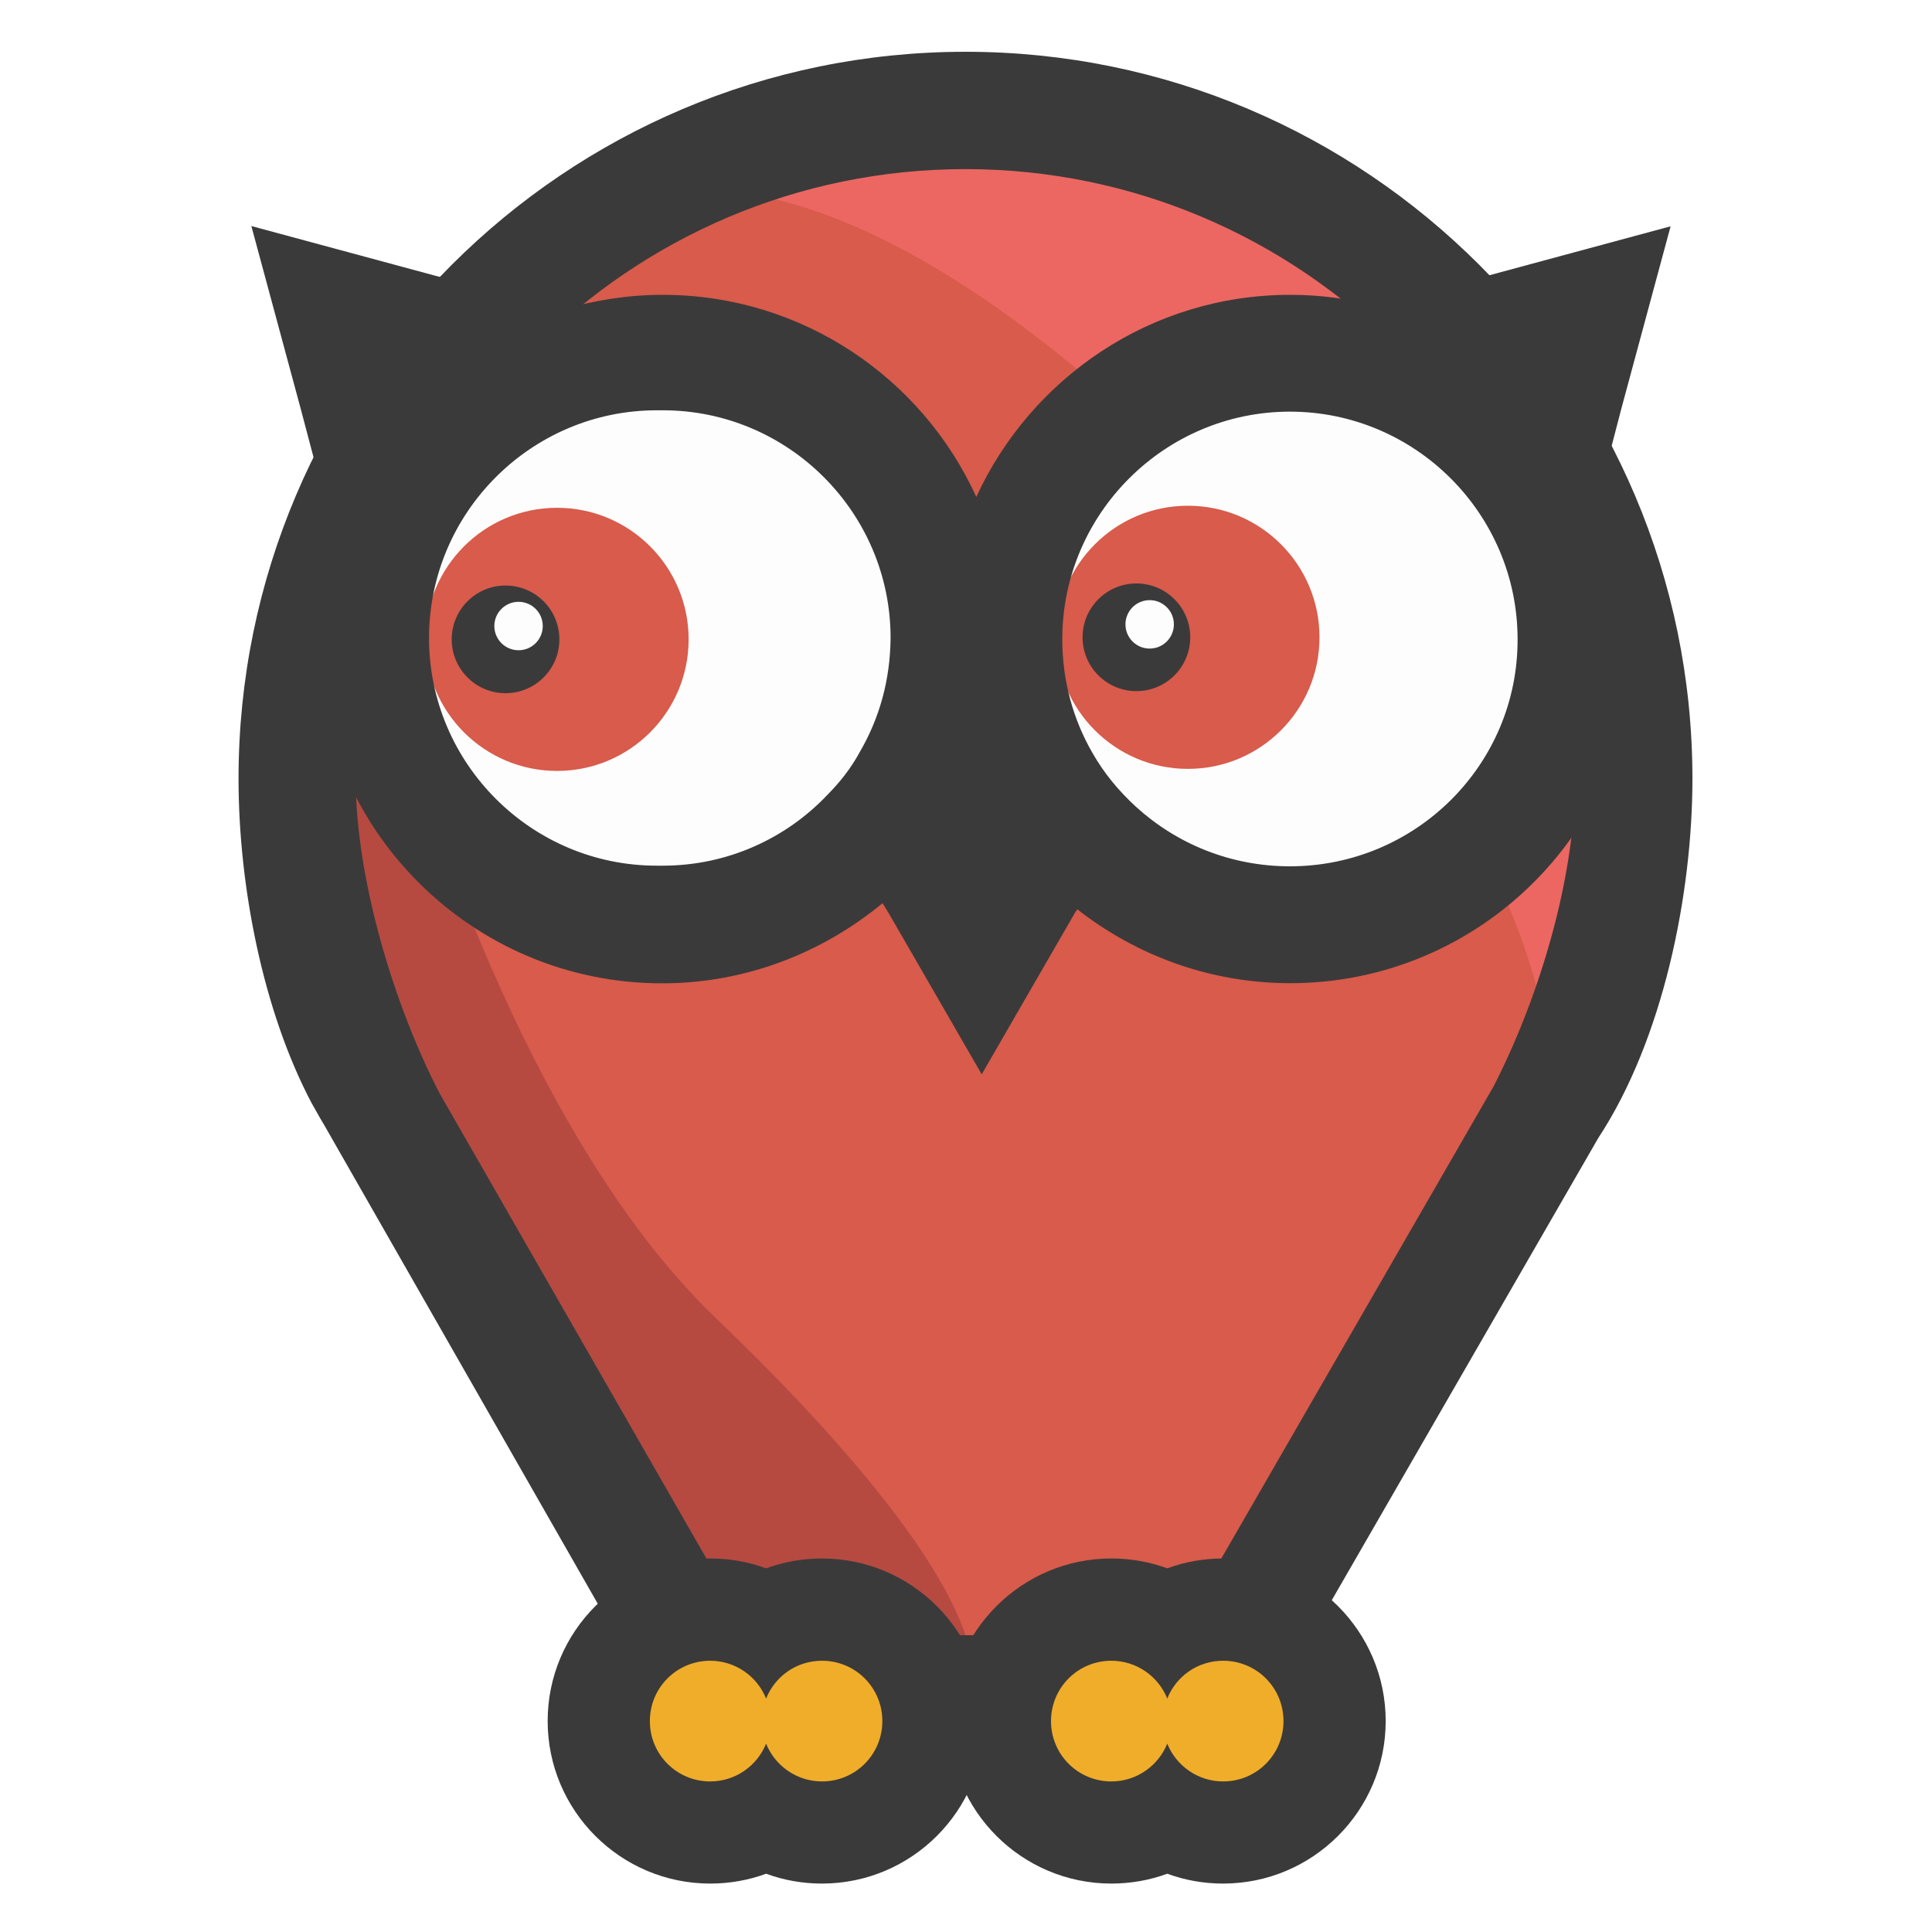
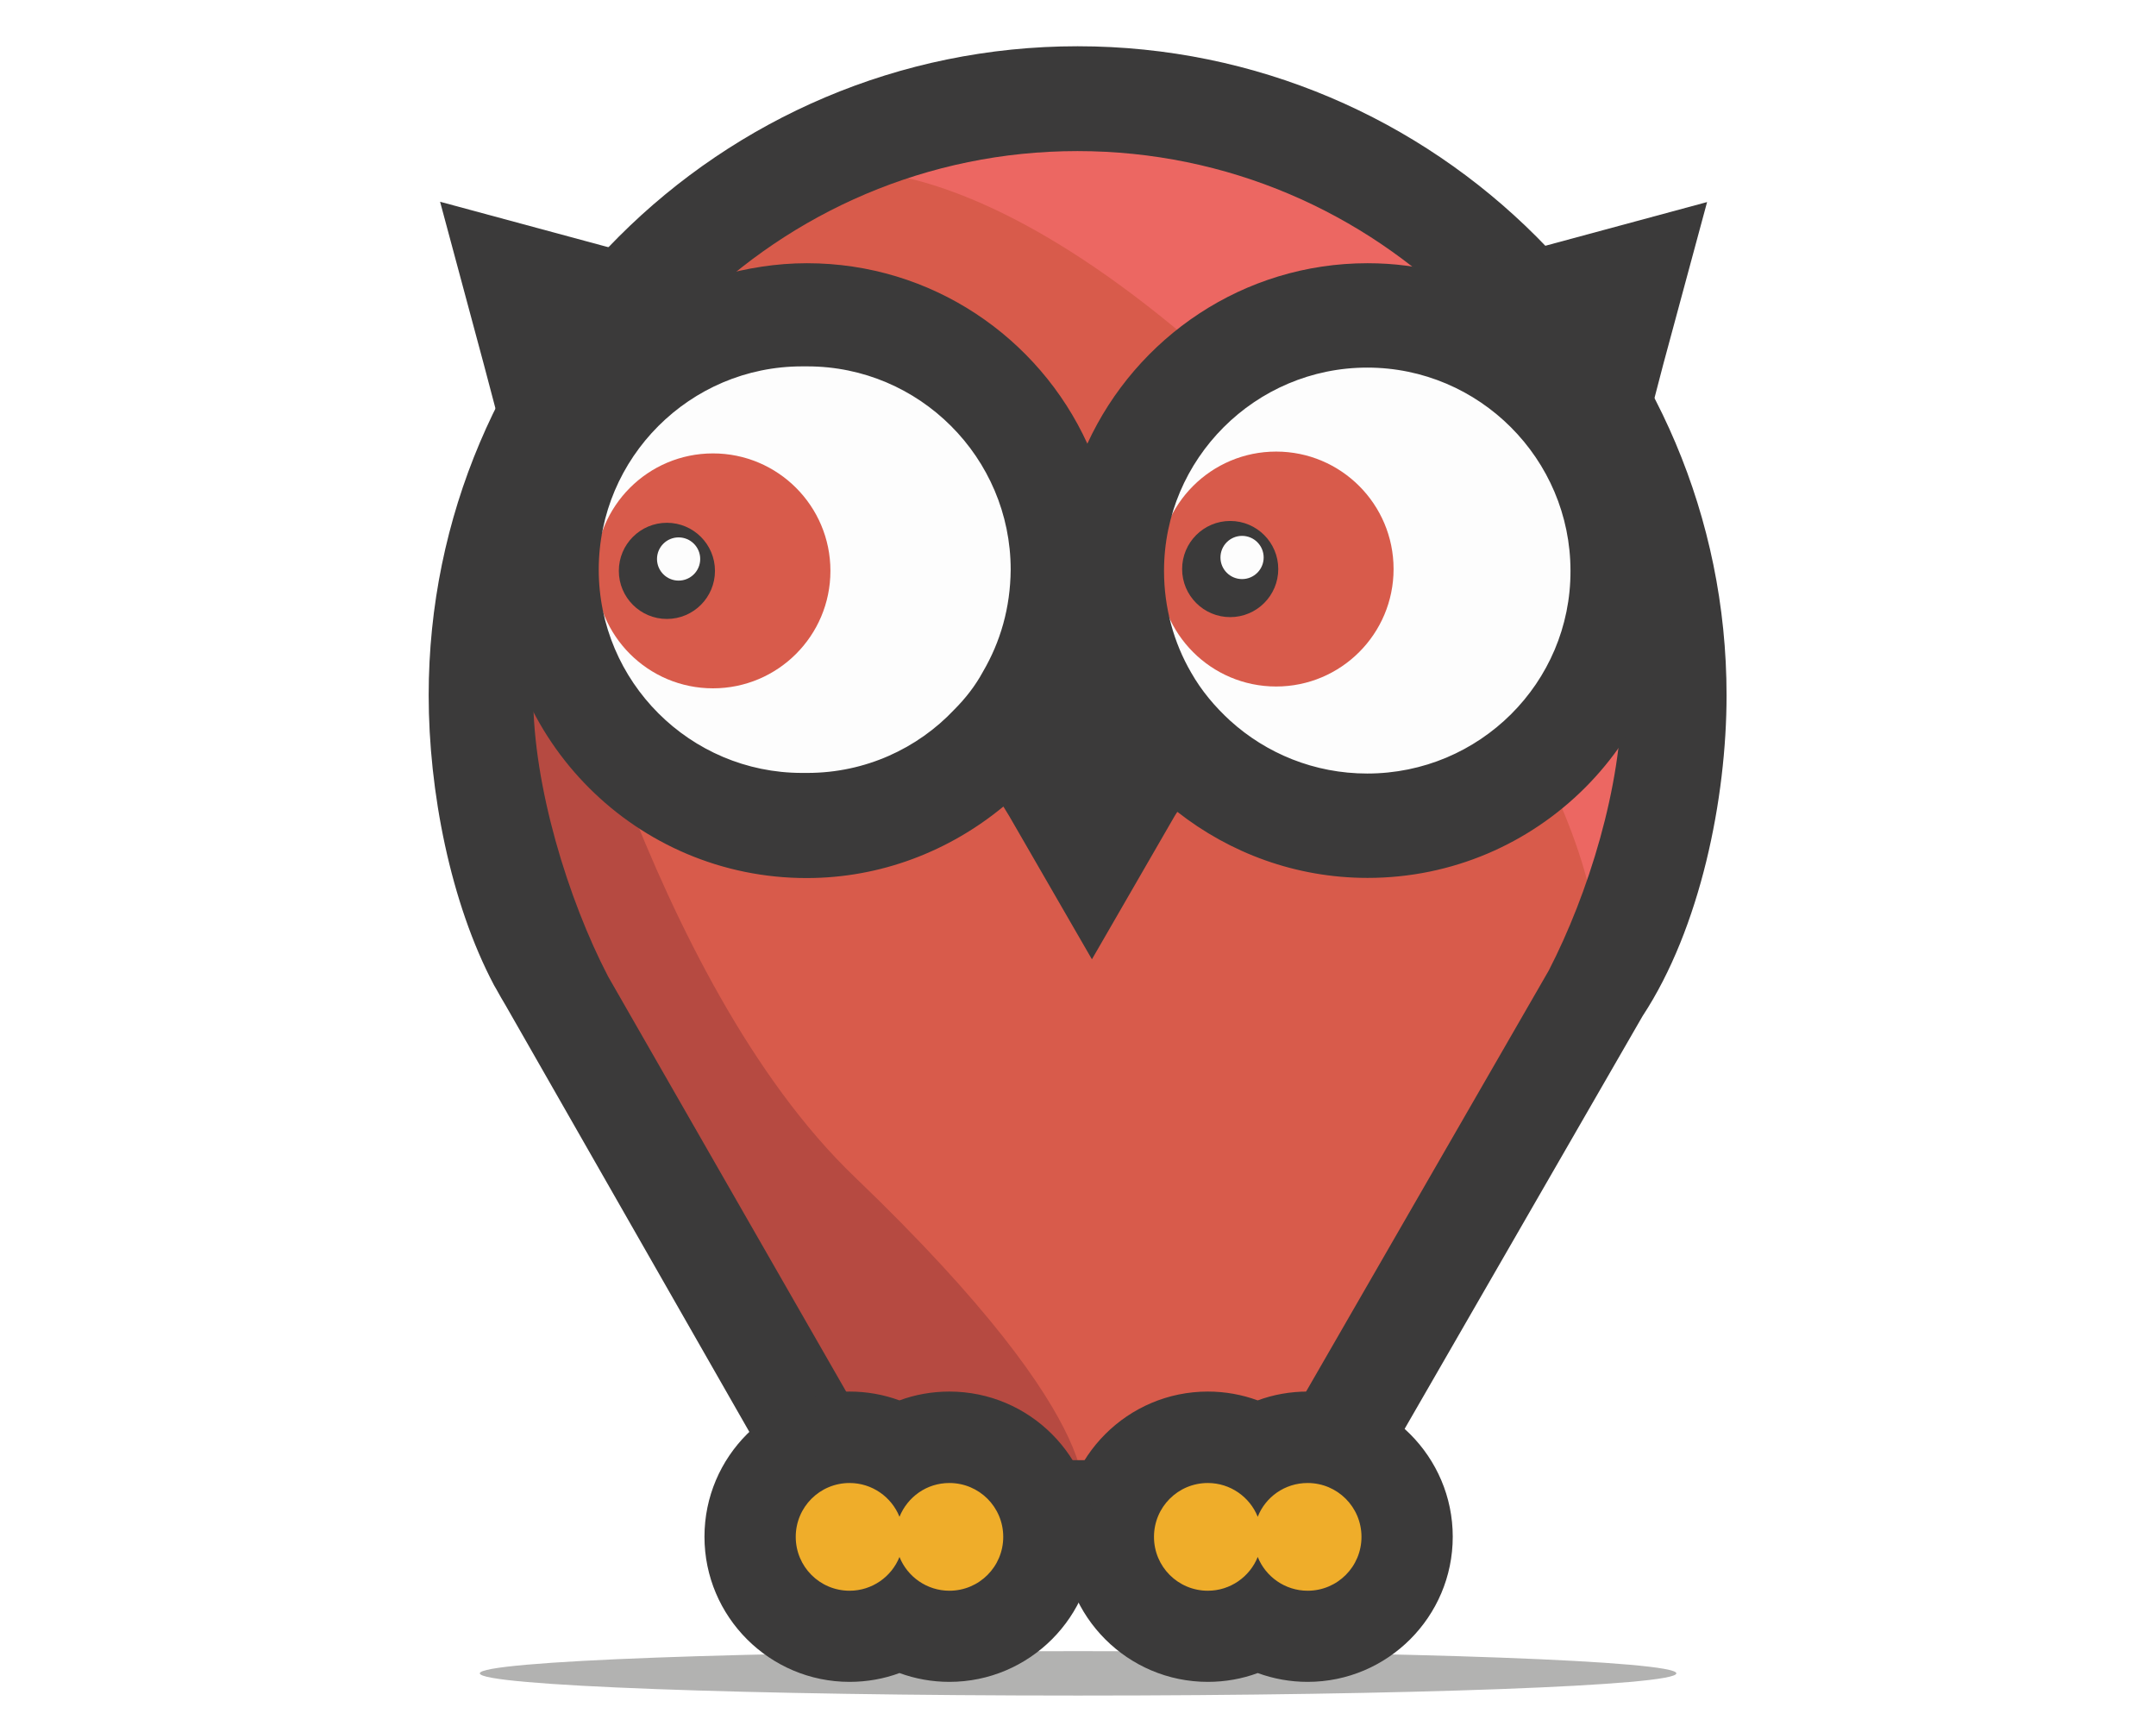
- <svg xmlns="http://www.w3.org/2000/svg" version="1.1" id="Ebene_1" x="0px" y="0px" viewBox="0 0 3000 3000" enable-background="new 0 0 3000 3000" xml:space="preserve">
-   <polygon fill="#D85B4B" points="649.3,593.2 1078.5,258.8 1416.7,169.3 1672.8,185.7 1946.9,283.1 2175,446.6 2464.5,813.4   2553.9,1233.6 2403.1,1738.9 2060.7,2299.3 1934.2,2509.4 1795.6,2539.1 1631.5,2539.1 1559.5,2619.5 1461.6,2619.5 1370.1,2578.8   1298.6,2521.6 1189.6,2517.4 1110.8,2538 1008.6,2480.9 531.8,1604.5 458.8,1107.1 581.1,658.3 " />
-   <path fill="#B64A41" d="M582.6,972.7l-123.8,391.6l489.5,964.2l162.5,209.6h222.8l173,81.5c0,0,70.9-125.9-394.8-572.6  C754.1,1704.5,582.6,972.7,582.6,972.7z" />
-   <path fill="#EC6762" d="M2140.1,377.8l334.5,484.7l79.4,486.9l-150.8,389.5c0,0,94.2-356.1-544-994.4  c-559.4-559.4-842.5-437.6-842.5-437.6l726.6-100.5L2140.1,377.8z" />
-   <circle fill="#FDFDFD" cx="1025" cy="992.8" r="366.7" />
-   <circle fill="#FDFDFD" cx="2004.6" cy="989.6" r="372" />
-   <path fill="#3B3A3A" d="M1510.3,1199.2c4.8-11.1,8.5-20.6,12.2-31.2h-24.3C1501.9,1177.5,1506.6,1188.6,1510.3,1199.2z" />
-   <path fill="#3B3A3A" d="M2628,1209.2c0-622.3-505.9-1128.8-1128.8-1128.8c-622.3,0-1128.8,505.9-1128.8,1128.8  c0,165.6,37.6,360.4,113.8,504.3l0,0l3.7,6.4c5.3,9.5,10.6,19.1,16.4,28.6l547.7,958.4c0,0,329.2,59.8,446.6,59.8  c104.3,0,441.3-59.8,441.3-59.8l541.9-939.8l0,0C2582.5,1614,2628,1388.6,2628,1209.2z M1827.8,2539.1h-662.6l-482.6-841.4l0,0  c-69.3-133.4-130.2-330.7-130.2-488.4c0-521.8,424.9-946.7,946.7-946.7s946.7,424.9,946.7,946.7c0,158.2-58.2,345-127,478.4  L1827.8,2539.1z" />
-   <g>
-     <path fill="#EFAD2A" d="M1899.3,2845.5c-31.2,0-60.9-8.5-86.8-23.3c-25.9,14.8-55.6,23.3-86.8,23.3c-95.3,0-173-77.8-173-173   s77.8-173,173-173c31.2,0,60.9,8.5,86.8,23.3c25.9-14.8,55.6-23.3,86.8-23.3c95.3,0,173,77.8,173,173S1994.5,2845.5,1899.3,2845.5z   " />
+ <svg xmlns="http://www.w3.org/2000/svg" version="1.1" x="0px" y="0px" viewBox="0 0 1417.3 1133.9" enable-background="new 0 0 1417.3 1133.9" xml:space="preserve">
+   <g id="Ebene_2_1_">
+     <ellipse fill="#B2B2B1" cx="708.7" cy="1099.8" rx="393.3" ry="14.6" />
+   </g>
+   <g id="Ebene_1">
+     <polygon fill="#D85B4B" points="387.1,224.2 549.4,97.8 677.2,64 774,70.2 877.6,107 963.8,168.8 1073.2,307.4 1107,466.2    1050,657.2 920.6,869 872.8,948.4 820.4,959.7 758.4,959.7 731.1,990 694.1,990 659.6,974.7 632.5,953 591.3,951.5 561.6,959.2    522.9,937.7 342.7,606.4 315.1,418.4 361.4,248.8  " />
+     <path fill="#B64A41" d="M361.9,367.6l-46.8,148l185,364.4l61.4,79.2h84.2l65.4,30.8c0,0,26.8-47.6-149.2-216.4   C426.7,644.2,361.9,367.6,361.9,367.6z" />
+     <path fill="#EC6762" d="M950.6,142.8L1077,326l30,184l-57,147.2c0,0,35.6-134.6-205.6-375.8C633,70,526,116,526,116l274.6-38   L950.6,142.8z" />
+     <circle fill="#FDFDFD" cx="529.1" cy="375.2" r="138.6" />
+     <circle fill="#FDFDFD" cx="899.4" cy="374" r="140.6" />
+     <path fill="#3B3A3A" d="M712.6,453.2c1.8-4.2,3.2-7.8,4.6-11.8H708C709.4,445,711.2,449.2,712.6,453.2z" />
+     <path fill="#3B3A3A" d="M1135,457c0-235.2-191.2-426.6-426.6-426.6c-235.2,0-426.6,191.2-426.6,426.6c0,62.6,14.2,136.2,43,190.6   l0,0l1.4,2.4c2,3.6,4,7.2,6.2,10.8l207,362.2c0,0,124.4,22.6,168.8,22.6c39.4,0,166.8-22.6,166.8-22.6l204.8-355.2l0,0   C1117.8,610,1135,524.8,1135,457z M832.6,959.7H582.1l-182.4-318l0,0c-26.2-50.4-49.2-125-49.2-184.6   c0-197.2,160.6-357.8,357.8-357.8s357.8,160.6,357.8,357.8c0,59.8-22,130.4-48,180.8L832.6,959.7z" />
    <g>
-       <path fill="#3B3A3A" d="M1899.3,2578.8c51.9,0,93.7,41.8,93.7,93.7s-41.8,93.7-93.7,93.7c-39.2,0-73-24.3-86.8-58.7    c-13.8,34.4-47.6,58.7-86.8,58.7c-51.9,0-93.7-41.8-93.7-93.7s41.8-93.7,93.7-93.7c39.2,0,73,24.3,86.8,58.7    C1826.2,2603.1,1859.6,2578.8,1899.3,2578.8 M1899.3,2420c-30.2,0-59.8,5.3-86.8,15.3c-27.5-10.1-56.6-15.3-86.8-15.3    c-139.2,0-252.4,113.2-252.4,252.4s113.2,252.4,252.4,252.4c30.2,0,59.8-5.3,86.8-15.3c27.5,10.1,56.6,15.3,86.8,15.3    c139.2,0,252.4-113.2,252.4-252.4C2151.7,2533.3,2038.5,2420,1899.3,2420L1899.3,2420z" />
-     </g>
-   </g>
-   <g>
-     <path fill="#EFAD2A" d="M1276.4,2845.5c-31.2,0-60.9-8.5-86.8-23.3c-25.9,14.8-55.6,23.3-86.8,23.3c-95.3,0-173-77.8-173-173   s77.8-173,173-173c31.2,0,60.9,8.5,86.8,23.3c25.9-14.8,55.6-23.3,86.8-23.3c95.3,0,173,77.8,173,173S1371.7,2845.5,1276.4,2845.5z   " />
-     <g>
-       <path fill="#3B3A3A" d="M1276.4,2578.8c51.9,0,93.7,41.8,93.7,93.7s-41.8,93.7-93.7,93.7c-39.2,0-73-24.3-86.8-58.7    c-13.8,34.4-47.6,58.7-86.8,58.7c-51.9,0-93.7-41.8-93.7-93.7s41.8-93.7,93.7-93.7c39.2,0,73,24.3,86.8,58.7    C1203.4,2603.1,1236.7,2578.8,1276.4,2578.8 M1276.4,2420c-30.2,0-59.8,5.3-86.8,15.3c-27.5-10.1-56.6-15.3-86.8-15.3    c-139.2,0-252.4,113.2-252.4,252.4s113.2,252.4,252.4,252.4c30.2,0,59.8-5.3,86.8-15.3c27.5,10.1,56.6,15.3,86.8,15.3    c139.2,0,252.4-113.2,252.4-252.4C1528.8,2533.3,1415.6,2420,1276.4,2420L1276.4,2420z" />
-     </g>
-   </g>
-   <circle fill="#D85B4B" cx="865" cy="992.8" r="204.3" />
-   <circle fill="#D85B4B" cx="1844.6" cy="989.6" r="204.3" />
-   <circle fill="#3B3A3A" cx="785" cy="992.8" r="83.6" />
-   <circle fill="#FDFDFD" cx="805.2" cy="972.1" r="37.6" />
-   <circle fill="#3B3A3A" cx="1764.6" cy="989.6" r="83.6" />
-   <circle fill="#FDFDFD" cx="1785.2" cy="969.5" r="37.6" />
-   <g id="Ebene_3" display="none">
-     <polygon display="inline" fill="#5F7A92" points="3919.7,160.9 4476.5,-273.1 4915.7,-389.5 5248,-368.3 5603.6,-241.3 5900,-29.6    6275.7,446.6 6392.1,991.7 6196.3,1647.9 5751.8,2375.6 5587.8,2648.1 5407.3,2686.7 5194.6,2686.7 5100.9,2791 4973.9,2791    4854.8,2738 4762.2,2664 4620.4,2658.7 4518.8,2685.1 4386,2611 3767.3,1473.3 3672.1,827.7 3830.8,245.5  " />
-     <path display="inline" fill="#3E5464" d="M3833,653l-160.9,508l635.6,1252.1l211.1,272h288.9l224.4,105.8c0,0,92.1-163.5-512.3-743   C4055.7,1602.9,3833,653,3833,653z" />
-     <path display="inline" fill="#709DBD" d="M5854.5-119.1L6289,510.1l102.7,631.9l-195.8,505.9c0,0,122.2-462.5-705.9-1290.7   c-726.2-726.6-1094-567.8-1094-567.8l943.6-130.7L5854.5-119.1z" />
-     <circle display="inline" fill="#FDFDFD" cx="4407.1" cy="679" r="476.3" />
-     <circle display="inline" fill="#FDFDFD" cx="5678.8" cy="675.3" r="483.2" />
-     <g display="inline">
+       <path fill="#EFAD2A" d="M859.6,1075.5c-11.8,0-23-3.2-32.8-8.8c-9.8,5.6-21,8.8-32.8,8.8c-36,0-65.4-29.4-65.4-65.4    s29.4-65.4,65.4-65.4c11.8,0,23,3.2,32.8,8.8c9.8-5.6,21-8.8,32.8-8.8c36,0,65.4,29.4,65.4,65.4S895.6,1075.5,859.6,1075.5z" />
      <g>
-         <path fill="#3B3A3A" d="M5037.4,947.3c-42.3,99-105.3,185.2-185.2,254.5l17.5,28l186.8,323.9l186.8-323.9l4.8-7.9     C5156.5,1149.9,5084.5,1055.7,5037.4,947.3z" />
-         <path fill="#3B3A3A" d="M5037.4,947.3c6.4-14.3,11.1-26.5,15.9-40.7H5022C5026.3,919.2,5032.6,933,5037.4,947.3z" />
+         <path fill="#3B3A3A" d="M859.6,974.7c19.6,0,35.4,15.8,35.4,35.4c0,19.6-15.8,35.4-35.4,35.4c-14.8,0-27.6-9.2-32.8-22.2     c-5.2,13-18,22.2-32.8,22.2c-19.6,0-35.4-15.8-35.4-35.4c0-19.6,15.8-35.4,35.4-35.4c14.8,0,27.6,9.2,32.8,22.2     C831.9,983.9,844.6,974.7,859.6,974.7 M859.6,914.6c-11.4,0-22.6,2-32.8,5.8c-10.4-3.8-21.4-5.8-32.8-5.8     c-52.6,0-95.4,42.8-95.4,95.4c0,52.6,42.8,95.4,95.4,95.4c11.4,0,22.6-2,32.8-5.8c10.4,3.8,21.4,5.8,32.8,5.8     c52.6,0,95.4-42.8,95.4-95.4C955,957.5,912.2,914.6,859.6,914.6L859.6,914.6z" />
      </g>
    </g>
-     <path display="inline" fill="#3B3A3A" d="M6345,210.1l99-366.2l-366.2,99L5848.1,4.2c-55-14.3-111.7-22.2-171.5-22.2   c-279.9,0-522.3,167.2-632.4,407c-109-239.7-351.4-406.4-632.9-406.4c-69.3,0-136.5,11.1-201.1,29.6l-260.9-69.3l-366.2-99   l99,366.2l67.7,254.5c-22.2,66.1-32.8,136.5-32.8,210.6c0,383.7,311.2,694.8,694.8,694.8c173,0,331.8-64.6,454-169.9   c75.7-65.1,137.6-146.1,178.3-238.1c46,101.6,117,190,203.2,258.8c118,92.6,267.2,149.2,429.2,149.2   c383.7,0,694.8-311.2,694.8-694.8c0-108.5-25.4-210.6-69.3-301.6L6345,210.1z M4809.3,904.9c-17.5,31.2-39.2,59.8-64.6,84.7   c-83.1,87.8-201.1,142.9-331.8,142.9c-1.6,0-4.8,0-6.4,0s-4.8,0-6.4,0c-253,0-458.8-205.9-458.8-458.8s205.9-458.8,458.8-458.8   c1.6,0,4.8,0,6.4,0s4.8,0,6.4,0c253,0,458.8,205.9,458.8,458.8C4870.7,760.5,4848.5,837.2,4809.3,904.9z M5044.3,422.3   c0,0.5,0.5,1.1,0.5,1.6C5044.8,423.4,5044.3,422.8,5044.3,422.3L5044.3,422.3z M5676.7,1134.6c-119.6,0-228.1-45.5-309.6-119.6   c-34.4-31.2-64.6-67.7-87.8-108.5c-39.2-67.7-61.4-146.1-61.4-229.7c0-253,205.9-458.8,458.8-458.8s458.8,205.9,458.8,458.8   S5930.1,1134.6,5676.7,1134.6z" />
-     <path display="inline" fill="#3B3A3A" d="M6487.9,960c0-808.1-657.3-1464.8-1464.8-1464.8S3558.3,151.9,3558.3,960   c0,214.9,49.2,467.8,147.1,655.1h-0.5l4.8,7.9c6.9,12.7,13.8,24.9,21.2,36.5l710.7,1244.1c0,0,427.1,77.3,580,77.3   c135.5,0,573.1-77.3,573.1-77.3L6299,1684.4l0,0C6429.2,1485.4,6487.9,1192.8,6487.9,960z M5449.1,2686.7h-859.9l-626.6-1092.8l0,0   c-90-172.5-168.8-429.2-168.8-634c0-677.4,551.9-1229.3,1229.3-1229.3S6252.4,282.6,6252.4,960c0,204.8-75.1,447.7-165.1,620.7   L5449.1,2686.7z" />
-     <g display="inline">
-       <path fill="#ECE42D" d="M5541.7,3060.9c-41.3,0-80.4-12.2-112.7-34.4c-32.3,22.2-71.4,34.4-112.7,34.4    c-111.1,0-201.1-90-201.1-201.1s90-201.1,201.1-201.1c41.3,0,80.4,12.2,112.7,34.4c32.3-22.2,71.4-34.4,112.7-34.4    c111.1,0,201.1,90,201.1,201.1C5742.8,2970.9,5652.8,3060.9,5541.7,3060.9z" />
+     <g>
+       <path fill="#EFAD2A" d="M624.1,1075.5c-11.8,0-23-3.2-32.8-8.8c-9.8,5.6-21,8.8-32.8,8.8c-36,0-65.4-29.4-65.4-65.4    s29.4-65.4,65.4-65.4c11.8,0,23,3.2,32.8,8.8c9.8-5.6,21-8.8,32.8-8.8c36,0,65.4,29.4,65.4,65.4S660.2,1075.5,624.1,1075.5z" />
      <g>
-         <path fill="#3B3A3A" d="M5541.7,2738c67.2,0,121.7,54.5,121.7,121.7s-54.5,121.7-121.7,121.7c-50.8,0-94.7-31.2-112.7-76.2     c-18,44.5-61.9,76.2-112.7,76.2c-67.2,0-121.7-54.5-121.7-121.7s54.5-121.7,121.7-121.7c50.8,0,94.7,31.2,112.7,76.2     C5447,2769.3,5490.9,2738,5541.7,2738 M5541.7,2579.3c-39.7,0-77.8,8.5-112.7,23.3c-34.9-15.3-73-23.3-112.7-23.3     c-154.5,0-280.5,125.9-280.5,280.5c0,154.5,125.9,280.5,280.5,280.5c39.7,0,77.8-8.5,112.7-23.3c34.9,15.3,73,23.3,112.7,23.3     c154.5,0,280.5-125.9,280.5-280.5C5822.2,2704.7,5696.2,2579.3,5541.7,2579.3L5541.7,2579.3z" />
+         <path fill="#3B3A3A" d="M624.1,974.7c19.6,0,35.4,15.8,35.4,35.4c0,19.6-15.8,35.4-35.4,35.4c-14.8,0-27.6-9.2-32.8-22.2     c-5.2,13-18,22.2-32.8,22.2c-19.6,0-35.4-15.8-35.4-35.4c0-19.6,15.8-35.4,35.4-35.4c14.8,0,27.6,9.2,32.8,22.2     C596.6,983.9,609.1,974.7,624.1,974.7 M624.1,914.6c-11.4,0-22.6,2-32.8,5.8c-10.4-3.8-21.4-5.8-32.8-5.8     c-52.6,0-95.4,42.8-95.4,95.4c0,52.6,42.8,95.4,95.4,95.4c11.4,0,22.6-2,32.8-5.8c10.4,3.8,21.4,5.8,32.8,5.8     c52.6,0,95.4-42.8,95.4-95.4C719.5,957.5,676.8,914.6,624.1,914.6L624.1,914.6z" />
      </g>
    </g>
-     <g display="inline">
-       <path fill="#ECE42D" d="M4733.1,3060.9c-41.3,0-80.4-12.2-112.7-34.4c-32.3,22.2-71.4,34.4-112.7,34.4    c-111.1,0-201.1-90-201.1-201.1s90-201.1,201.1-201.1c41.3,0,80.4,12.2,112.7,34.4c32.3-22.2,71.4-34.4,112.7-34.4    c111.1,0,201.1,90,201.1,201.1S4844.2,3060.9,4733.1,3060.9z" />
-       <g>
-         <path fill="#3B3A3A" d="M4733.1,2738c67.2,0,121.7,54.5,121.7,121.7s-54.5,121.7-121.7,121.7c-50.8,0-94.7-31.2-112.7-76.2     c-18,44.5-61.9,76.2-112.7,76.2c-67.2,0-121.7-54.5-121.7-121.7s54.5-121.7,121.7-121.7c50.8,0,94.7,31.2,112.7,76.2     C4638.4,2769.3,4682.3,2738,4733.1,2738 M4733.1,2579.3c-39.7,0-77.8,8.5-112.7,23.3c-34.9-15.3-73-23.3-112.7-23.3     c-154.5,0-280.5,125.9-280.5,280.5c0,154.5,125.9,280.5,280.5,280.5c39.7,0,77.8-8.5,112.7-23.3c34.9,15.3,73,23.3,112.7,23.3     c154.5,0,280.5-125.9,280.5-280.5C5013.6,2704.7,4888.2,2579.3,4733.1,2579.3L4733.1,2579.3z" />
+     <circle fill="#D85B4B" cx="468.7" cy="375.2" r="77.2" />
+     <circle fill="#D85B4B" cx="838.9" cy="374" r="77.2" />
+     <circle fill="#3B3A3A" cx="438.4" cy="375.2" r="31.6" />
+     <circle fill="#FDFDFD" cx="446.1" cy="367.4" r="14.2" />
+     <circle fill="#3B3A3A" cx="808.7" cy="374" r="31.6" />
+     <circle fill="#FDFDFD" cx="816.5" cy="366.4" r="14.2" />
+     <g id="Ebene_3" display="none">
+       <polygon display="inline" fill="#5F7A92" points="1623.2,60.8 1833.6,-103.2 1999.6,-147.2 2125.2,-139.2 2259.6,-91.2     2371.7,-11.2 2513.7,168.8 2557.6,374.8 2483.6,622.8 2315.6,897.9 2253.7,1000.9 2185.4,1015.4 2105,1015.4 2069.6,1054.9     2021.6,1054.9 1976.6,1034.8 1941.6,1006.9 1888,1004.9 1849.6,1014.8 1799.4,986.8 1565.6,556.8 1529.6,312.8 1589.6,92.8   " />
+       <path display="inline" fill="#3E5464" d="M1590.4,246.8l-60.8,192L1769.8,912l79.8,102.8h109.2l84.8,40c0,0,34.8-61.8-193.6-280.8    C1674.6,605.8,1590.4,246.8,1590.4,246.8z" />
+       <path display="inline" fill="#709DBD" d="M2354.5-45l164.2,237.8l38.8,238.8l-74,191.2c0,0,46.2-174.8-266.8-487.8    c-274.5-274.6-413.5-214.6-413.5-214.6l356.6-49.4L2354.5-45z" />
+       <circle display="inline" fill="#FDFDFD" cx="1807.4" cy="256.6" r="180" />
+       <circle display="inline" fill="#FDFDFD" cx="2288.1" cy="255.2" r="182.6" />
+       <g display="inline">
+         <g>
+           <path fill="#3B3A3A" d="M2045.6,358c-16,37.4-39.8,70-70,96.2l6.6,10.6l70.6,122.4l70.6-122.4l1.8-3      C2090.6,434.6,2063.4,399,2045.6,358z" />
+           <path fill="#3B3A3A" d="M2045.6,358c2.4-5.4,4.2-10,6-15.4h-11.8C2041.4,347.4,2043.8,352.6,2045.6,358z" />
+         </g>
      </g>
+       <path display="inline" fill="#3B3A3A" d="M2539.8,79.4L2577.3-59l-138.4,37.4L2352,1.6c-20.8-5.4-42.2-8.4-64.8-8.4    c-105.8,0-197.4,63.2-239,153.8C2007,56.4,1915.4-6.6,1809-6.6c-26.2,0-51.6,4.2-76,11.2l-98.6-26.2L1496-59l37.4,138.4l25.6,96.2    c-8.4,25-12.4,51.6-12.4,79.6c0,145,117.6,262.6,262.6,262.6c65.4,0,125.4-24.4,171.6-64.2c28.6-24.6,52-55.2,67.4-90    c17.4,38.4,44.2,71.8,76.8,97.8c44.6,35,101,56.4,162.2,56.4c145,0,262.6-117.6,262.6-262.6c0-41-9.6-79.6-26.2-114L2539.8,79.4z     M1959.4,342c-6.6,11.8-14.8,22.6-24.4,32c-31.4,33.2-76,54-125.4,54c-0.6,0-1.8,0-2.4,0s-1.8,0-2.4,0    c-95.6,0-173.4-77.8-173.4-173.4s77.8-173.4,173.4-173.4c0.6,0,1.8,0,2.4,0s1.8,0,2.4,0c95.6,0,173.4,77.8,173.4,173.4    C1982.6,287.4,1974.2,316.4,1959.4,342z M2048.2,159.6c0,0.2,0.2,0.4,0.2,0.6C2048.4,160,2048.2,159.8,2048.2,159.6L2048.2,159.6z     M2287.3,428.8c-45.2,0-86.2-17.2-117-45.2c-13-11.8-24.4-25.6-33.2-41c-14.8-25.6-23.2-55.2-23.2-86.8    c0-95.6,77.8-173.4,173.4-173.4c95.6,0,173.4,77.8,173.4,173.4S2383,428.8,2287.3,428.8z" />
+       <path display="inline" fill="#3B3A3A" d="M2593.9,362.8c0-305.4-248.4-553.6-553.6-553.6s-553.6,248.2-553.6,553.6    c0,81.2,18.6,176.8,55.6,247.6h-0.2l1.8,3c2.6,4.8,5.2,9.4,8,13.8l268.6,470.2c0,0,161.4,29.2,219.2,29.2    c51.2,0,216.6-29.2,216.6-29.2l266.2-460.8l0,0C2571.7,561.4,2593.9,450.8,2593.9,362.8z M2201.2,1015.4h-325l-236.8-413l0,0    c-34-65.2-63.8-162.2-63.8-239.6c0-256,208.6-464.6,464.6-464.6s464.6,208.6,464.6,464.7c0,77.4-28.4,169.2-62.4,234.6    L2201.2,1015.4z" />
+       <g display="inline">
+         <path fill="#ECE42D" d="M2236.2,1156.9c-15.6,0-30.4-4.6-42.6-13c-12.2,8.4-27,13-42.6,13c-42,0-76-34-76-76s34-76,76-76     c15.6,0,30.4,4.6,42.6,13c12.2-8.4,27-13,42.6-13c42,0,76,34,76,76C2312.2,1122.9,2278.2,1156.9,2236.2,1156.9z" />
+         <g>
+           <path fill="#3B3A3A" d="M2236.2,1034.8c25.4,0,46,20.6,46,46s-20.6,46-46,46c-19.2,0-35.8-11.8-42.6-28.8      c-6.8,16.8-23.4,28.8-42.6,28.8c-25.4,0-46-20.6-46-46s20.6-46,46-46c19.2,0,35.8,11.8,42.6,28.8      C2200.4,1046.7,2217,1034.8,2236.2,1034.8 M2236.2,974.9c-15,0-29.4,3.2-42.6,8.8c-13.2-5.8-27.6-8.8-42.6-8.8      c-58.4,0-106,47.6-106,106c0,58.4,47.6,106,106,106c15,0,29.4-3.2,42.6-8.8c13.2,5.8,27.6,8.8,42.6,8.8c58.4,0,106-47.6,106-106      C2342.2,1022.3,2294.6,974.9,2236.2,974.9L2236.2,974.9z" />
+         </g>
+       </g>
+       <g display="inline">
+         <path fill="#ECE42D" d="M1930.6,1156.9c-15.6,0-30.4-4.6-42.6-13c-12.2,8.4-27,13-42.6,13c-42,0-76-34-76-76s34-76,76-76     c15.6,0,30.4,4.6,42.6,13c12.2-8.4,27-13,42.6-13c42,0,76,34,76,76S1972.6,1156.9,1930.6,1156.9z" />
+         <g>
+           <path fill="#3B3A3A" d="M1930.6,1034.8c25.4,0,46,20.6,46,46s-20.6,46-46,46c-19.2,0-35.8-11.8-42.6-28.8      c-6.8,16.8-23.4,28.8-42.6,28.8c-25.4,0-46-20.6-46-46s20.6-46,46-46c19.2,0,35.8,11.8,42.6,28.8      C1894.8,1046.7,1911.4,1034.8,1930.6,1034.8 M1930.6,974.9c-15,0-29.4,3.2-42.6,8.8c-13.2-5.8-27.6-8.8-42.6-8.8      c-58.4,0-106,47.6-106,106c0,58.4,47.6,106,106,106c15,0,29.4-3.2,42.6-8.8c13.2,5.8,27.6,8.8,42.6,8.8c58.4,0,106-47.6,106-106      C2036.6,1022.3,1989.2,974.9,1930.6,974.9L1930.6,974.9z" />
+         </g>
+       </g>
+       <circle display="inline" fill="#5F7A92" cx="1807.4" cy="256.6" r="100.2" />
+       <circle display="inline" fill="#5F7A92" cx="2288.1" cy="255.2" r="100.2" />
+       <circle display="inline" fill="#3B3A3A" cx="1807.4" cy="256.6" r="41" />
+       <circle display="inline" fill="#FDFDFD" cx="1817.4" cy="246.6" r="18.4" />
+       <circle display="inline" fill="#3B3A3A" cx="2288.1" cy="255.2" r="41" />
+       <circle display="inline" fill="#FDFDFD" cx="2298" cy="245.2" r="18.4" />
    </g>
-     <circle display="inline" fill="#5F7A92" cx="4407.1" cy="679" r="265.1" />
-     <circle display="inline" fill="#5F7A92" cx="5678.8" cy="675.3" r="265.1" />
-     <circle display="inline" fill="#3B3A3A" cx="4407.1" cy="679" r="108.5" />
-     <circle display="inline" fill="#FDFDFD" cx="4433.6" cy="652.5" r="48.7" />
-     <circle display="inline" fill="#3B3A3A" cx="5678.8" cy="675.3" r="108.5" />
-     <circle display="inline" fill="#FDFDFD" cx="5705.2" cy="648.8" r="48.7" />
+     <g id="Ebene_4" display="none">
+       <polygon display="inline" fill="#D85B4B" points="1651.2,280.4 1861.6,116.4 2027.6,72.4 2153.2,80.4 2287.6,128.4 2399.7,208.4     2541.7,388.4 2585.7,594.4 2511.6,842.5 2343.6,1117.5 2281.6,1220.4 2213.4,1235.1 2133.1,1235.1 2097.6,1274.5 2049.6,1274.5     2004.6,1254.5 1969.6,1226.5 1916,1224.5 1877.6,1234.5 1827.4,1206.5 1593.6,776.4 1557.6,532.4 1617.6,312.4   " />
+       <path display="inline" fill="#B64A41" d="M1618.4,466.4l-60.8,192l240.2,473.2l79.8,102.8h109.2l84.8,40    c0,0,34.8-61.8-193.6-280.8C1702.6,825.5,1618.4,466.4,1618.4,466.4z" />
+       <path display="inline" fill="#EC6762" d="M2382.7,174.6l164.2,237.8l38.8,238.8l-74,191.2c0,0,46.2-174.8-266.8-487.8    C1970.2,80.2,1831.2,140,1831.2,140l356.6-49.4L2382.7,174.6z" />
+       <circle display="inline" fill="#FDFDFD" cx="1835.4" cy="476.2" r="180" />
+       <circle display="inline" fill="#FDFDFD" cx="2316.1" cy="474.8" r="182.6" />
+       <g display="inline">
+         <g>
+           <path fill="#3B3A3A" d="M2073.6,577.6c-16,37.4-39.8,70-70,96.2l6.6,10.6l70.6,122.4l70.6-122.4l1.8-3      C2118.7,654.2,2091.4,618.6,2073.6,577.6z" />
+           <path fill="#3B3A3A" d="M2073.6,577.6c2.4-5.4,4.2-10,6-15.4h-11.8C2069.4,567,2071.8,572.4,2073.6,577.6z" />
+         </g>
+       </g>
+       <path display="inline" fill="#3B3A3A" d="M2567.9,299l37.4-138.4L2466.9,198l-86.8,23.2c-20.8-5.4-42.2-8.4-64.8-8.4    c-105.8,0-197.4,63.2-239,153.8c-41.2-90.6-132.8-153.8-239.2-153.8c-26.2,0-51.6,4.2-76,11.2l-98.6-26L1524,160.6l37.4,138.4    l25.6,96.2c-8.4,25-12.4,51.6-12.4,79.6c0,145,117.6,262.6,262.6,262.6c65.4,0,125.4-24.4,171.6-64.2c28.6-24.6,52-55.2,67.4-90    c17.4,38.4,44.2,71.8,76.8,97.8c44.6,35,101,56.4,162.2,56.4c145,0,262.6-117.6,262.6-262.6c0-41-9.6-79.6-26.2-114L2567.9,299z     M1987.4,561.6c-6.6,11.8-14.8,22.6-24.4,32c-31.4,33.2-76,54-125.4,54c-0.6,0-1.8,0-2.4,0c-0.6,0-1.8,0-2.4,0    c-95.6,0-173.4-77.8-173.4-173.4s77.8-173.4,173.4-173.4c0.6,0,1.8,0,2.4,0c0.6,0,1.8,0,2.4,0c95.6,0,173.4,77.8,173.4,173.4    C2010.6,507,2002.2,536,1987.4,561.6z M2076.2,379.2c0,0.2,0.2,0.4,0.2,0.6C2076.4,379.6,2076.4,379.4,2076.2,379.2L2076.2,379.2z     M2315.5,648.4c-45.2,0-86.2-17.2-117-45.2c-13-11.8-24.4-25.6-33.2-41c-14.8-25.6-23.2-55.2-23.2-86.8    c0-95.6,77.8-173.4,173.4-173.4c95.6,0,173.4,77.8,173.4,173.4S2411,648.4,2315.5,648.4z" />
+       <path display="inline" fill="#3B3A3A" d="M2621.9,582.4c0-305.4-248.4-553.6-553.6-553.6S1514.6,277,1514.6,582.4    c0,81.2,18.6,176.8,55.6,247.6h-0.2l1.8,3c2.6,4.8,5.2,9.4,8,13.8l268.6,470.2c0,0,161.4,29.2,219.2,29.2    c51.2,0,216.6-29.2,216.6-29.2l266.2-460.8l0,0C2599.7,781,2621.9,670.5,2621.9,582.4z M2229.2,1235.1h-325l-236.8-413l0,0    c-34-65.2-63.8-162.2-63.8-239.6c0-256,208.6-464.6,464.6-464.6s464.6,208.6,464.6,464.6c0,77.4-28.4,169.2-62.4,234.6    L2229.2,1235.1z" />
+       <g display="inline">
+         <path fill="#ECE42D" d="M2264.2,1376.5c-15.6,0-30.4-4.6-42.6-13c-12.2,8.4-27,13-42.6,13c-42,0-76-34-76-76c0-42,34-76,76-76     c15.6,0,30.4,4.6,42.6,13c12.2-8.4,27-13,42.6-13c42,0,76,34,76,76C2340.2,1342.5,2306.2,1376.5,2264.2,1376.5z" />
+         <g>
+           <path fill="#3B3A3A" d="M2264.2,1254.5c25.4,0,46,20.6,46,46s-20.6,46-46,46c-19.2,0-35.8-11.8-42.6-28.8      c-6.8,16.8-23.4,28.8-42.6,28.8c-25.4,0-46-20.6-46-46s20.6-46,46-46c19.2,0,35.8,11.8,42.6,28.8      C2228.4,1266.3,2245,1254.5,2264.2,1254.5 M2264.2,1194.4c-15,0-29.4,3.2-42.6,8.8c-13.2-5.8-27.6-8.8-42.6-8.8      c-58.4,0-106,47.6-106,106s47.6,106,106,106c15,0,29.4-3.2,42.6-8.8c13.2,5.8,27.6,8.8,42.6,8.8c58.4,0,106-47.6,106-106      S2322.9,1194.4,2264.2,1194.4L2264.2,1194.4z" />
+         </g>
+       </g>
+       <g display="inline">
+         <path fill="#ECE42D" d="M1958.6,1376.5c-15.6,0-30.4-4.6-42.6-13c-12.2,8.4-27,13-42.6,13c-42,0-76-34-76-76c0-42,34-76,76-76     c15.6,0,30.4,4.6,42.6,13c12.2-8.4,27-13,42.6-13c42,0,76,34,76,76C2034.6,1342.5,2000.6,1376.5,1958.6,1376.5z" />
+         <g>
+           <path fill="#3B3A3A" d="M1958.6,1254.5c25.4,0,46,20.6,46,46s-20.6,46-46,46c-19.2,0-35.8-11.8-42.6-28.8      c-6.8,16.8-23.4,28.8-42.6,28.8c-25.4,0-46-20.6-46-46s20.6-46,46-46c19.2,0,35.8,11.8,42.6,28.8      C1923,1266.3,1939.4,1254.5,1958.6,1254.5 M1958.6,1194.4c-15,0-29.4,3.2-42.6,8.8c-13.2-5.8-27.6-8.8-42.6-8.8      c-58.4,0-106,47.6-106,106s47.6,106,106,106c15,0,29.4-3.2,42.6-8.8c13.2,5.8,27.6,8.8,42.6,8.8c58.4,0,106-47.6,106-106      S2017.2,1194.4,1958.6,1194.4L1958.6,1194.4z" />
+         </g>
+       </g>
+       <circle display="inline" fill="#D85B4B" cx="1835.4" cy="476.2" r="100.2" />
+       <circle display="inline" fill="#D85B4B" cx="2316.1" cy="474.8" r="100.2" />
+       <circle display="inline" fill="#3B3A3A" cx="1835.4" cy="476.2" r="41" />
+       <circle display="inline" fill="#FDFDFD" cx="1845.4" cy="466.2" r="18.4" />
+       <circle display="inline" fill="#3B3A3A" cx="2316.1" cy="474.8" r="41" />
+       <circle display="inline" fill="#FDFDFD" cx="2326" cy="464.8" r="18.4" />
+     </g>
+     <g id="Ebene_2" display="none">
+       <circle display="inline" fill="#EC6762" cx="528.9" cy="375.4" r="138.8" />
+       <circle display="inline" fill="#EC6762" cx="899.6" cy="374.2" r="140.8" />
+       <path display="inline" fill="#3B3A3A" d="M1093.8,238.6l28.8-106.6l-106.8,28.8L949,178.6c-16-4.2-32.6-6.4-50-6.4    c-81.6,0-152.2,48.8-184.4,118.6c-31.8-70-102.4-118.6-184.4-118.6c-20.2,0-39.8,3.2-58.6,8.8l-76-20.2L288.8,132l29,106.6    l19.6,74.2c-6.4,19.2-9.6,39.8-9.6,61.4c0,111.8,90.8,202.4,202.4,202.4c50.4,0,96.6-18.8,132.4-49.4c22-19,40-42.6,52-69.4    c13.4,29.6,34,55.4,59.4,75.4c34.4,27,77.8,43.6,125,43.6c111.8,0,202.4-90.8,202.4-202.4c0-31.6-7.4-61.4-20.2-88L1093.8,238.6z     M646.1,441.2c-5,9.2-11.4,17.4-18.8,24.8c-24.2,25.6-58.6,41.6-96.6,41.6c-0.4,0-1.4,0-1.8,0c-0.4,0-1.4,0-1.8,0    c-73.8,0-133.8-60-133.8-133.8S453.4,240,527.1,240c0.4,0,1.4,0,1.8,0c0.4,0,1.4,0,1.8,0c73.8,0,133.8,60,133.8,133.8    C663.9,399,657.6,421.4,646.1,441.2z M714.6,300.4c0,0.2,0.2,0.4,0.2,0.6C714.7,300.8,714.7,300.6,714.6,300.4L714.6,300.4z     M899,508c-34.8,0-66.4-13.2-90.2-34.8c-10-9.2-18.8-19.6-25.6-31.6c-11.4-19.6-17.8-42.6-17.8-66.8c0-73.8,60-133.8,133.8-133.8    s133.8,60,133.8,133.8C1032.8,448.6,972.8,508,899,508z" />
+       <rect x="358.1" y="352.6" display="inline" fill="#3B3A3A" width="324" height="52.4" />
+       <rect x="724.6" y="352.6" display="inline" fill="#3B3A3A" width="324" height="52.4" />
+     </g>
+     <path fill="#3B3A3A" d="M774,533.6c34.4,27,77.8,43.4,125,43.4c111.6,0,202.2-90.6,202.2-202.2c0-31.6-7.4-61.4-20.2-87.8   l12.4-47.6l28.8-106.6l-106.6,28.8l-66.8,17.8c-16-4.2-32.4-6.4-49.8-6.4c-81.6,0-152,48.6-184.2,118.6   C682.9,221.8,612.5,173,530.5,173c-20.2,0-39.8,3.2-58.6,8.6l-76-20.2l-106.6-28.8L318,239.3l19.6,74.2   c-6.4,19.2-9.6,39.8-9.6,61.4c0,111.6,90.6,202.2,202.2,202.2c49,0,94-17.8,129.4-47l3.8,6.2l54.4,94.2l54.4-94.2l1.4-2.2    M646.1,441.6c-5,9.2-11.4,17.4-18.8,24.8C603.2,492,568.7,508,530.8,508c-0.4,0-1.4,0-1.8,0c-0.4,0-1.4,0-1.8,0   c-73.6,0-133.6-60-133.6-133.6s60-133.6,133.6-133.6c0.4,0,1.4,0,1.8,0c0.4,0,1.4,0,1.8,0c73.6,0,133.6,60,133.6,133.6   C664.2,399.4,657.7,421.8,646.1,441.6z M898.8,508.4c-34.8,0-66.4-13.2-90.2-34.8c-10-9.2-18.8-19.6-25.6-31.6   c-11.4-19.6-17.8-42.6-17.8-66.8c0-73.6,60-133.6,133.6-133.6c73.6,0,133.6,60,133.6,133.6C1032.6,448.8,972.6,508.4,898.8,508.4z" />
  </g>
-   <g id="Ebene_4" display="none">
-     <polygon display="inline" fill="#D85B4B" points="3993.8,741.9 4550.5,308 4989.8,191.6 5322.1,212.7 5677.7,339.7 5974.1,551.4    6349.8,1027.7 6466.2,1572.8 6270.4,2229 5825.9,2956.6 5661.8,3229.1 5481.4,3267.8 5268.7,3267.8 5175,3372 5048,3372    4928.9,3319.1 4836.3,3245 4694.5,3239.7 4592.9,3266.2 4460,3192.1 3841.4,2054.3 3746.2,1408.7 3904.9,826.6  " />
-     <path display="inline" fill="#B64A41" d="M3907,1234.1l-160.9,508l635.6,1252.1l211.1,272h288.9l224.4,105.8   c0,0,92.1-163.5-512.3-743C4129.8,2184,3907,1234.1,3907,1234.1z" />
-     <path display="inline" fill="#EC6762" d="M5929.1,462l434.5,629.2l102.7,631.9L6270.4,2229c0,0,122.2-462.5-705.9-1290.7   c-726.6-726.1-1094.4-567.8-1094.4-567.8l943.6-130.7L5929.1,462z" />
-     <circle display="inline" fill="#FDFDFD" cx="4481.2" cy="1260" r="476.3" />
-     <circle display="inline" fill="#FDFDFD" cx="5752.9" cy="1256.3" r="483.2" />
-     <g display="inline">
-       <g>
-         <path fill="#3B3A3A" d="M5111.5,1528.3c-42.3,99-105.3,185.2-185.2,254.5l17.5,28l186.8,323.9l186.8-323.9l4.8-7.9     C5230.6,1731,5158.6,1636.8,5111.5,1528.3z" />
-         <path fill="#3B3A3A" d="M5111.5,1528.3c6.4-14.3,11.1-26.5,15.9-40.7h-31.2C5100.4,1500.3,5106.7,1514.6,5111.5,1528.3z" />
-       </g>
-     </g>
-     <path display="inline" fill="#3B3A3A" d="M6419.1,791.1l99-366.2l-366.2,99l-229.7,61.4c-55-14.3-111.7-22.2-171.5-22.2   c-279.9,0-522.3,167.2-632.4,407c-109-239.7-351.4-407-632.9-407c-69.3,0-136.5,11.1-201.1,29.6l-260.9-68.8l-366.2-99l99,366.2   l67.7,254.5c-22.2,66.1-32.8,136.5-32.8,210.6c0,383.7,311.2,694.8,694.8,694.8c173,0,331.8-64.6,454-169.9   c75.7-65.1,137.6-146.1,178.3-238.1c46,101.6,117,190,203.2,258.8c118,92.6,267.2,149.2,429.2,149.2   c383.7,0,694.8-311.2,694.8-694.8c0-108.5-25.4-210.6-69.3-301.6L6419.1,791.1z M4883.4,1486c-17.5,31.2-39.2,59.8-64.6,84.7   c-83.1,87.8-201.1,142.9-331.8,142.9c-1.6,0-4.8,0-6.4,0s-4.8,0-6.4,0c-253,0-458.8-205.9-458.8-458.8S4221.3,796,4474.2,796   c1.6,0,4.8,0,6.4,0s4.8,0,6.4,0c253,0,458.8,205.9,458.8,458.8C4944.8,1341.5,4922.6,1418.2,4883.4,1486z M5118.4,1003.4   c0,0.5,0.5,1.1,0.5,1.6C5118.9,1004.4,5118.9,1003.9,5118.4,1003.4L5118.4,1003.4z M5751.3,1715.6c-119.6,0-228.1-45.5-309.6-119.6   c-34.4-31.2-64.6-67.7-87.8-108.5c-39.2-67.7-61.4-146.1-61.4-229.7c0-253,205.9-458.8,458.8-458.8c253,0,458.8,205.9,458.8,458.8   S6004.2,1715.6,5751.3,1715.6z" />
-     <path display="inline" fill="#3B3A3A" d="M6562,1541c0-808.1-657.3-1464.8-1464.8-1464.8S3632.4,732.9,3632.4,1541   c0,214.9,49.2,467.8,147.1,655.1h-0.5l4.8,7.9c6.9,12.7,13.8,24.9,21.2,36.5l710.7,1244.1c0,0,427.1,77.3,580,77.3   c135.5,0,573.1-77.3,573.1-77.3l704.4-1219.3l0,0C6503.3,2066.5,6562,1773.9,6562,1541z M5523.2,3267.8h-859.9L4036.7,2175l0,0   c-90-172.5-168.8-429.2-168.8-634c0-677.4,551.9-1229.3,1229.3-1229.3S6326.5,863.6,6326.5,1541c0,204.8-75.1,447.7-165.1,620.7   L5523.2,3267.8z" />
-     <g display="inline">
-       <path fill="#ECE42D" d="M5615.8,3641.9c-41.3,0-80.4-12.2-112.7-34.4c-32.3,22.2-71.4,34.4-112.7,34.4    c-111.1,0-201.1-90-201.1-201.1s90-201.1,201.1-201.1c41.3,0,80.4,12.2,112.7,34.4c32.3-22.2,71.4-34.4,112.7-34.4    c111.1,0,201.1,90,201.1,201.1S5726.9,3641.9,5615.8,3641.9z" />
-       <g>
-         <path fill="#3B3A3A" d="M5615.8,3319.1c67.2,0,121.7,54.5,121.7,121.7s-54.5,121.7-121.7,121.7c-50.8,0-94.7-31.2-112.7-76.2     c-18,44.5-61.9,76.2-112.7,76.2c-67.2,0-121.7-54.5-121.7-121.7s54.5-121.7,121.7-121.7c50.8,0,94.7,31.2,112.7,76.2     C5521.1,3350.3,5565,3319.1,5615.8,3319.1 M5615.8,3160.3c-39.7,0-77.8,8.5-112.7,23.3c-34.9-15.3-73-23.3-112.7-23.3     c-154.5,0-280.5,125.9-280.5,280.5s125.9,280.5,280.5,280.5c39.7,0,77.8-8.5,112.7-23.3c34.9,15.3,73,23.3,112.7,23.3     c154.5,0,280.5-125.9,280.5-280.5S5770.9,3160.3,5615.8,3160.3L5615.8,3160.3z" />
-       </g>
-     </g>
-     <g display="inline">
-       <path fill="#ECE42D" d="M4807.2,3641.9c-41.3,0-80.4-12.2-112.7-34.4c-32.3,22.2-71.4,34.4-112.7,34.4    c-111.1,0-201.1-90-201.1-201.1s90-201.1,201.1-201.1c41.3,0,80.4,12.2,112.7,34.4c32.3-22.2,71.4-34.4,112.7-34.4    c111.1,0,201.1,90,201.1,201.1S4918.3,3641.9,4807.2,3641.9z" />
-       <g>
-         <path fill="#3B3A3A" d="M4807.2,3319.1c67.2,0,121.7,54.5,121.7,121.7s-54.5,121.7-121.7,121.7c-50.8,0-94.7-31.2-112.7-76.2     c-18,44.5-61.9,76.2-112.7,76.2c-67.2,0-121.7-54.5-121.7-121.7s54.5-121.7,121.7-121.7c50.8,0,94.7,31.2,112.7,76.2     C4713,3350.3,4756.4,3319.1,4807.2,3319.1 M4807.2,3160.3c-39.7,0-77.8,8.5-112.7,23.3c-34.9-15.3-73-23.3-112.7-23.3     c-154.5,0-280.5,125.9-280.5,280.5s125.9,280.5,280.5,280.5c39.7,0,77.8-8.5,112.7-23.3c34.9,15.3,73,23.3,112.7,23.3     c154.5,0,280.5-125.9,280.5-280.5S4962.3,3160.3,4807.2,3160.3L4807.2,3160.3z" />
-       </g>
-     </g>
-     <circle display="inline" fill="#D85B4B" cx="4481.2" cy="1260" r="265.1" />
-     <circle display="inline" fill="#D85B4B" cx="5752.9" cy="1256.3" r="265.1" />
-     <circle display="inline" fill="#3B3A3A" cx="4481.2" cy="1260" r="108.5" />
-     <circle display="inline" fill="#FDFDFD" cx="4507.7" cy="1233.6" r="48.7" />
-     <circle display="inline" fill="#3B3A3A" cx="5752.9" cy="1256.3" r="108.5" />
-     <circle display="inline" fill="#FDFDFD" cx="5779.3" cy="1229.8" r="48.7" />
-   </g>
-   <g id="Ebene_2" display="none">
-     <circle display="inline" fill="#EC6762" cx="1024.5" cy="993.3" r="367.3" />
-     <circle display="inline" fill="#EC6762" cx="2005.1" cy="990.1" r="372.6" />
-     <path display="inline" fill="#3B3A3A" d="M2519,631.3l76.2-282.1l-282.6,76.2l-176.8,47.1c-42.3-11.1-86.3-16.9-132.3-16.9   c-215.9,0-402.7,129.1-487.9,313.8c-84.1-185.2-270.9-313.8-487.9-313.8c-53.4,0-105.3,8.5-155.1,23.3l-201.1-53.4L389,349.3   l76.7,282.1l51.9,196.3c-16.9,50.8-25.4,105.3-25.4,162.5c0,295.8,240.3,535.5,535.5,535.5c133.4,0,255.6-49.7,350.3-130.7   c58.2-50.3,105.8-112.7,137.6-183.6c35.5,78.3,90,146.6,157.2,199.5c91,71.4,205.9,115.4,330.7,115.4   c295.8,0,535.5-240.3,535.5-535.5c0-83.6-19.6-162.5-53.4-232.8L2519,631.3z M1334.6,1167.4c-13.2,24.3-30.2,46-49.7,65.6   c-64,67.7-155.1,110.1-255.6,110.1c-1.1,0-3.7,0-4.8,0s-3.7,0-4.8,0c-195.3,0-354-158.8-354-354s158.8-354,354-354   c1.1,0,3.7,0,4.8,0s3.7,0,4.8,0c195.3,0,354,158.8,354,354C1381.7,1055.7,1364.8,1115,1334.6,1167.4z M1515.6,794.8   c0,0.5,0.5,1.1,0.5,1.6C1516.1,795.9,1516.1,795.4,1515.6,794.8L1515.6,794.8z M2003.5,1344.2c-92.1,0-175.7-34.9-238.7-92.1   c-26.5-24.3-49.7-51.9-67.7-83.6c-30.2-51.9-47.1-112.7-47.1-176.8c0-195.3,158.8-354,354-354s354,158.8,354,354   C2357.6,1187,2198.8,1344.2,2003.5,1344.2z" />
-     <rect x="572.6" y="933" display="inline" fill="#3B3A3A" width="857.3" height="138.6" />
-     <rect x="1542.1" y="933" display="inline" fill="#3B3A3A" width="857.3" height="138.6" />
-   </g>
-   <path fill="#3B3A3A" d="M1672.8,1411.9c91,71.4,205.9,114.8,330.7,114.8c295.3,0,535-239.7,535-535c0-83.6-19.6-162.5-53.4-232.3  l32.8-125.9l76.2-282.1L2312,427.6l-176.8,47.1c-42.3-11.1-85.7-16.9-131.8-16.9c-215.9,0-402.2,128.6-487.4,313.8  c-84.1-184.7-270.4-313.8-487.4-313.8c-53.4,0-105.3,8.5-155.1,22.8l-201.1-53.4L390.3,351l76.2,282.1l51.9,196.3  C501.5,880.2,493,934.7,493,991.9c0,295.3,239.7,535,535,535c129.7,0,248.7-47.1,342.4-124.4l10.1,16.4l143.9,249.3l143.9-249.3  l3.7-5.8 M1334.6,1168.5c-13.2,24.3-30.2,46-49.7,65.6c-64,67.7-155.1,110.1-255.6,110.1c-1.1,0-3.7,0-4.8,0s-3.7,0-4.8,0  c-194.7,0-353.5-158.8-353.5-353.5S825,637.1,1019.8,637.1c1.1,0,3.7,0,4.8,0s3.7,0,4.8,0c194.7,0,353.5,158.8,353.5,353.5  C1382.3,1056.8,1365.3,1116.1,1334.6,1168.5z M2003,1345.2c-92.1,0-175.7-34.9-238.7-92.1c-26.5-24.3-49.7-51.9-67.7-83.6  c-30.2-51.9-47.1-112.7-47.1-176.8c0-194.7,158.8-353.5,353.5-353.5s353.5,158.8,353.5,353.5C2357,1187.5,2198.3,1345.2,2003,1345.2  z" />
</svg>
